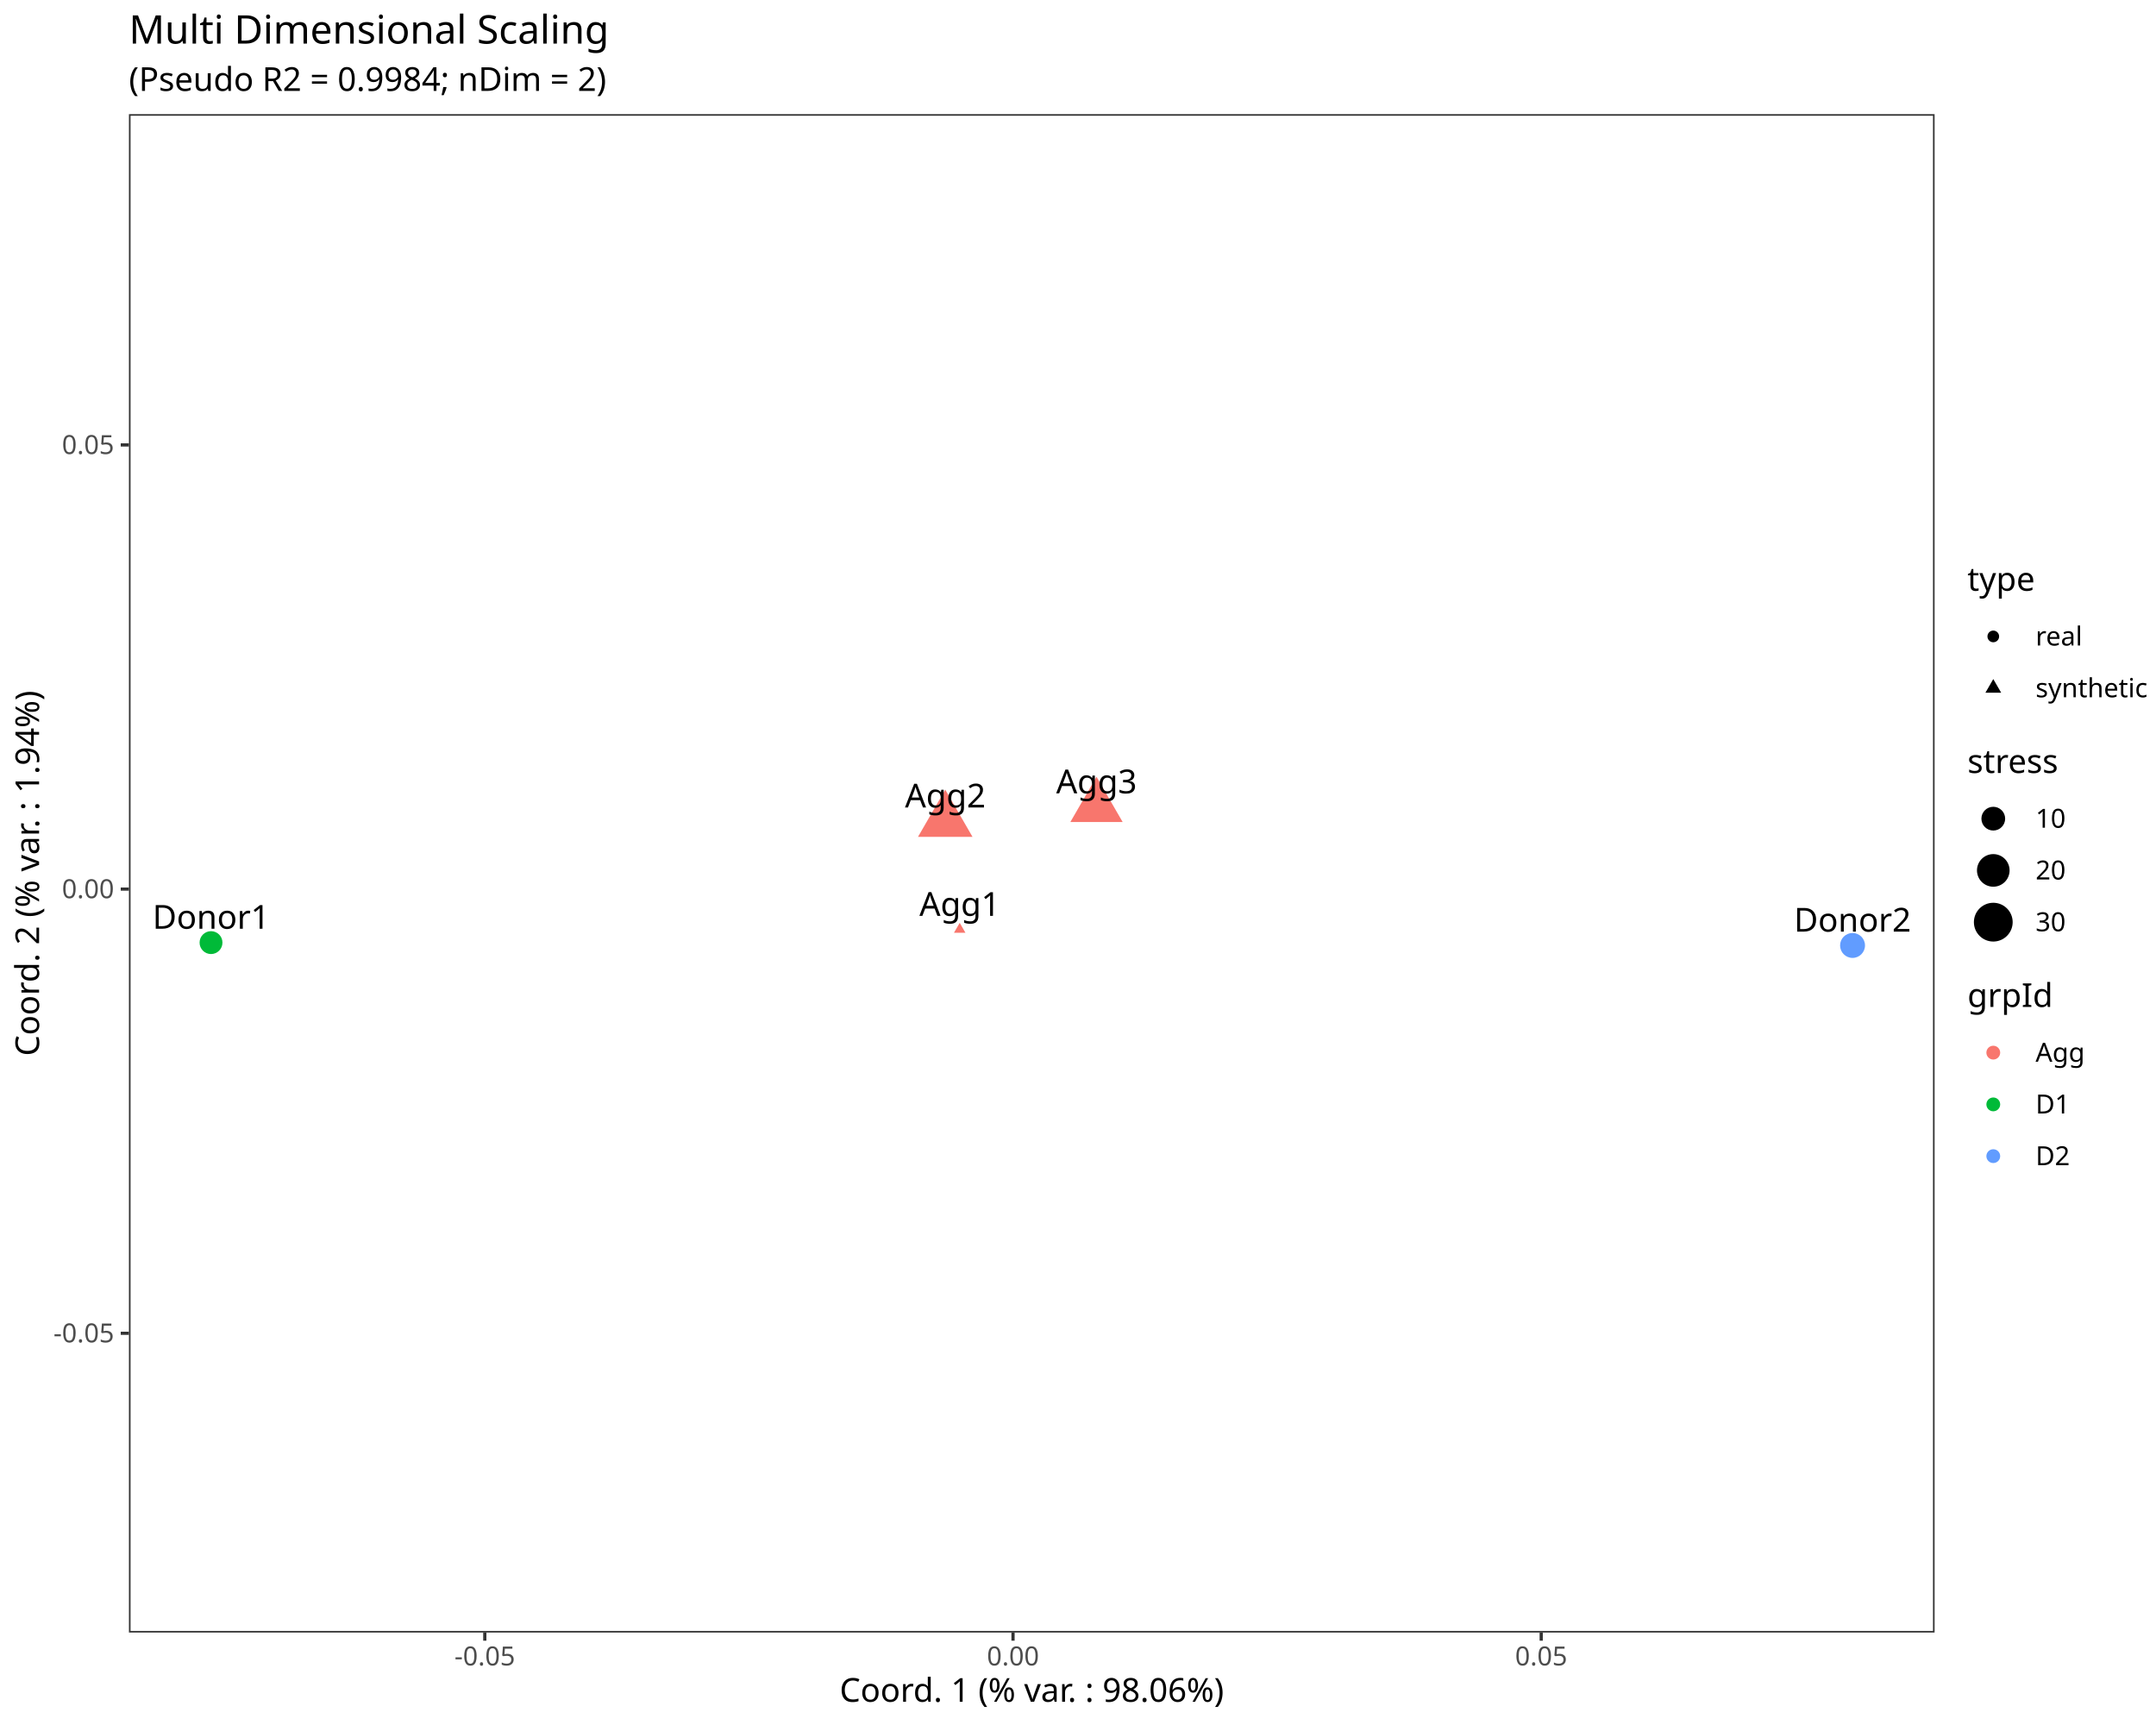
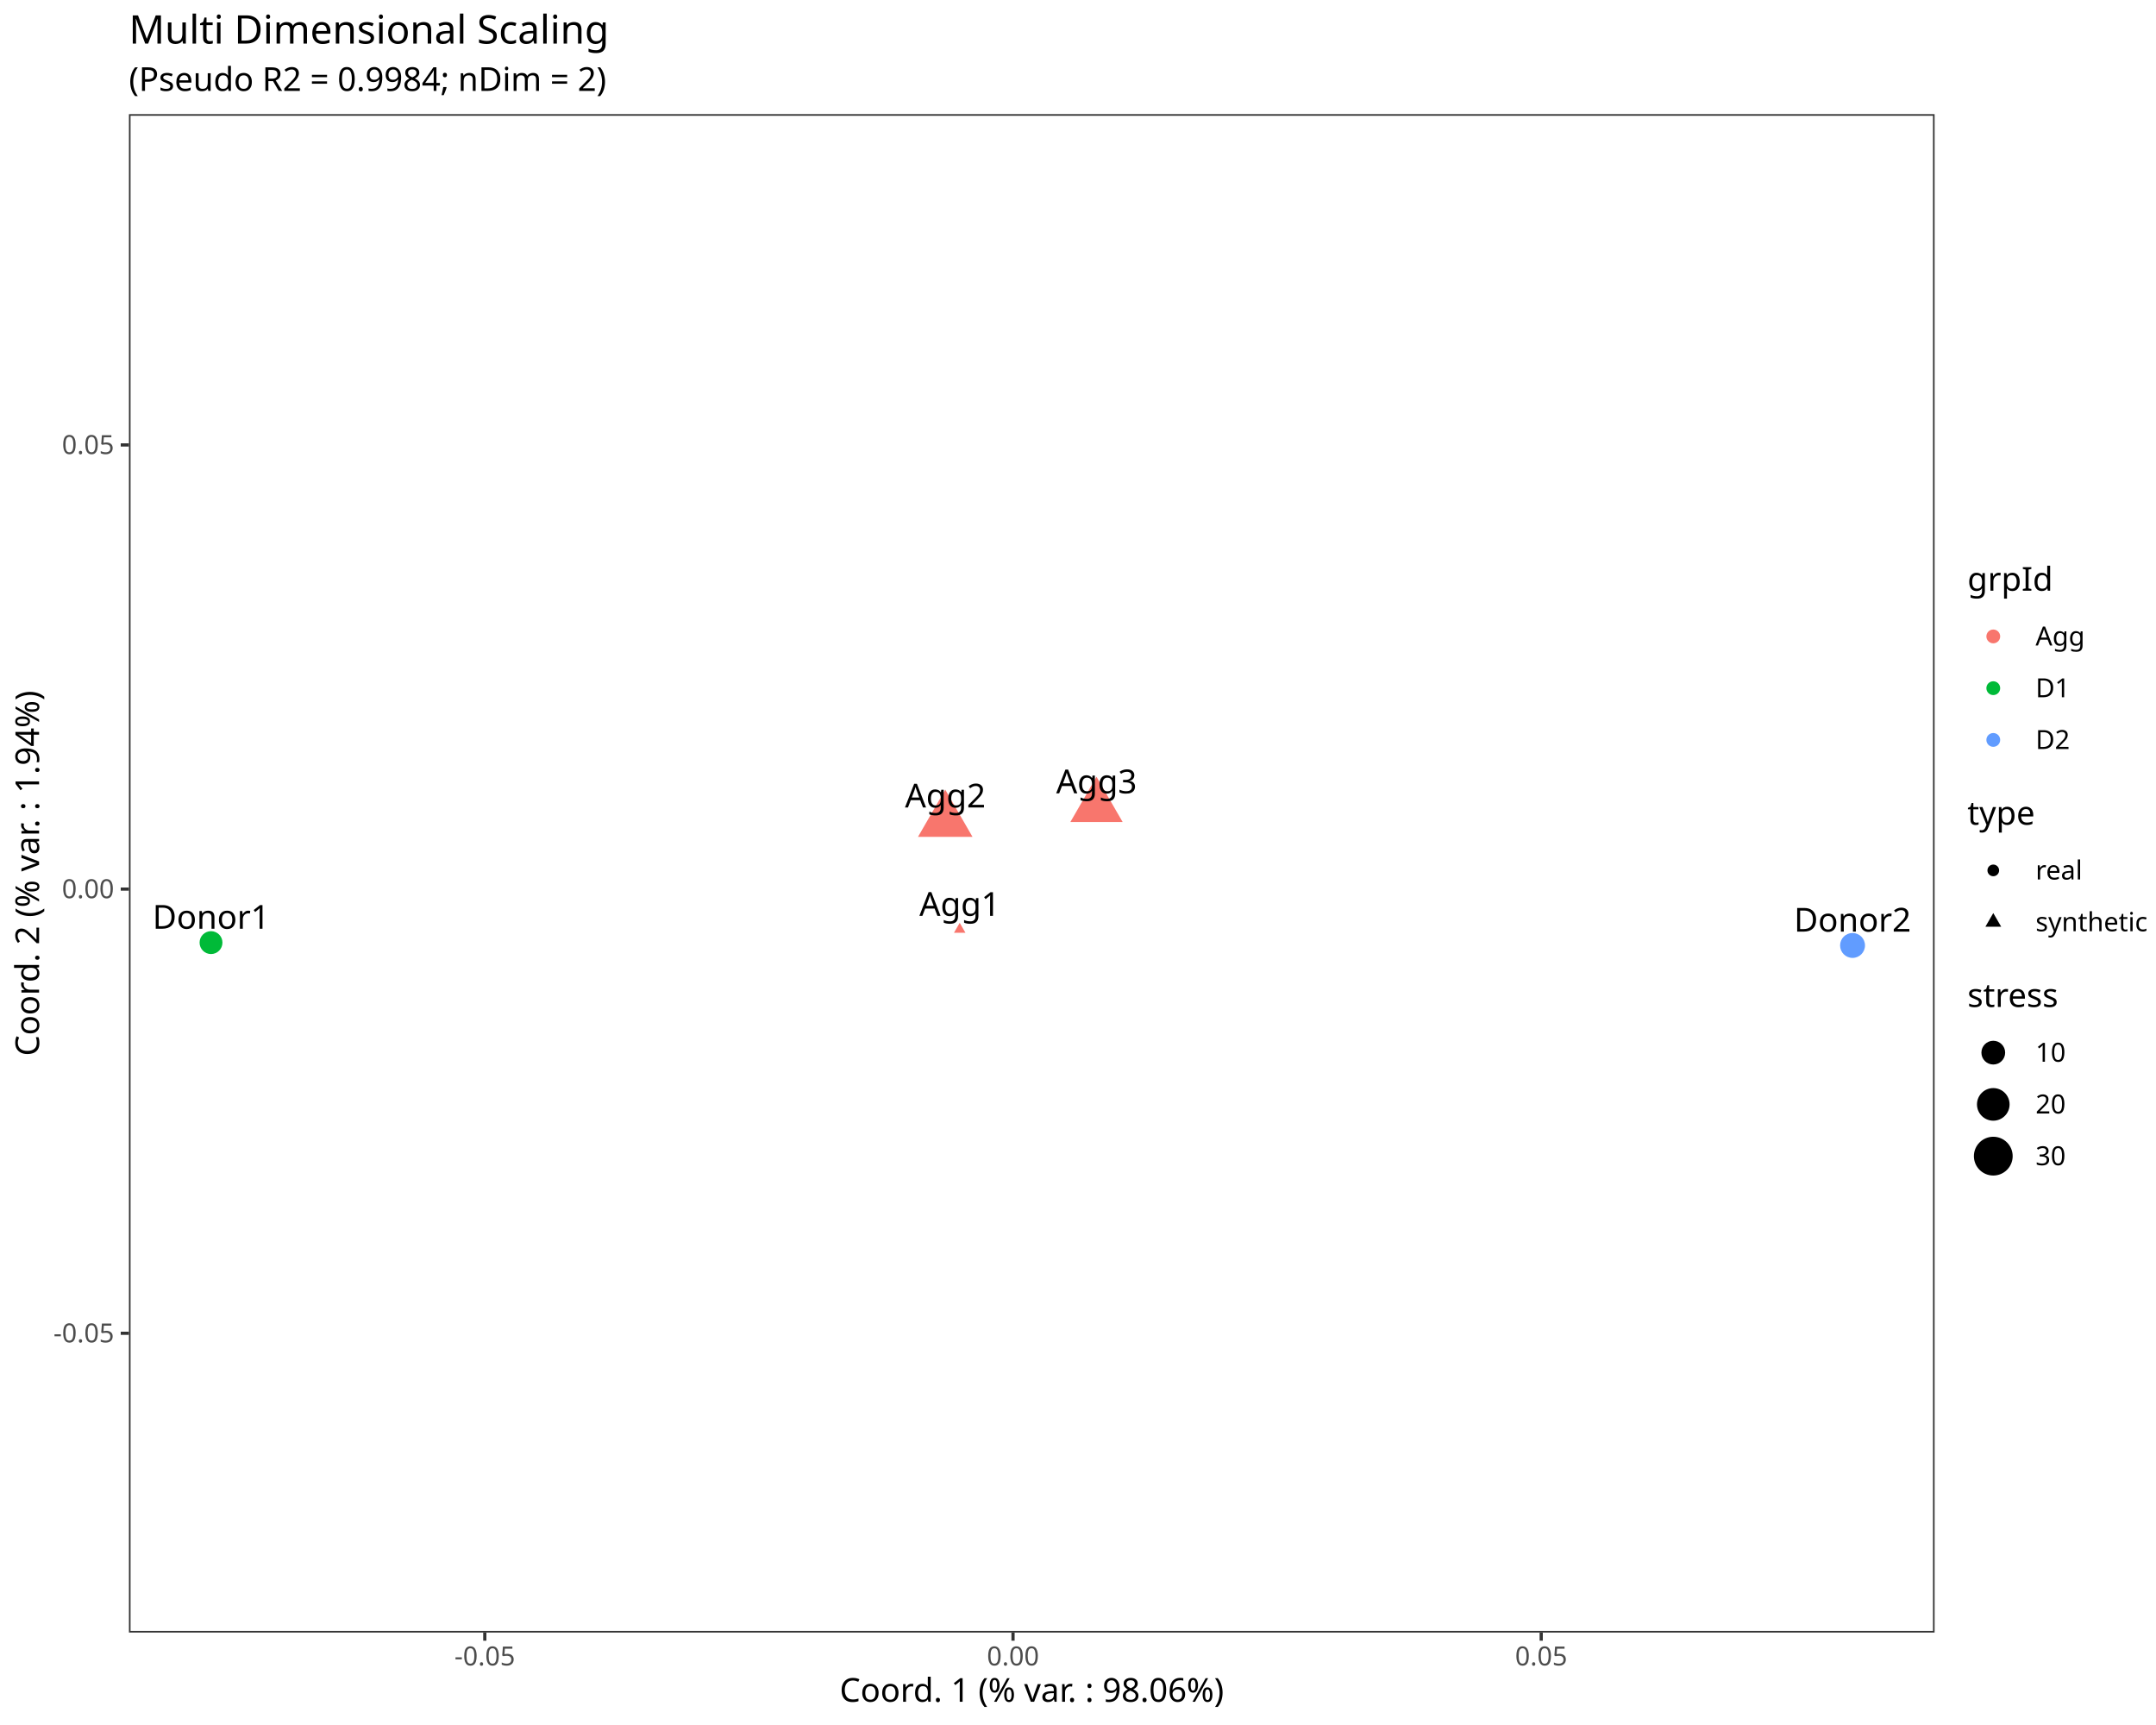
<svg xmlns="http://www.w3.org/2000/svg" class="svglite" data-engine-version="2.0" width="720.00pt" height="576.00pt" viewBox="0 0 720.00 576.00">
  <defs>
    <style type="text/css">
    .svglite line, .svglite polyline, .svglite polygon, .svglite path, .svglite rect, .svglite circle {
      fill: none;
      stroke: #000000;
      stroke-linecap: round;
      stroke-linejoin: round;
      stroke-miterlimit: 10.00;
    }
  </style>
  </defs>
  <rect width="100%" height="100%" style="stroke: none; fill: #FFFFFF;" />
  <defs>
    <clipPath id="cpMC4wMHw3MjAuMDB8MC4wMHw1NzYuMDA=">
      <rect x="0.00" y="0.00" width="720.00" height="576.00" />
    </clipPath>
  </defs>
  <g clip-path="url(#cpMC4wMHw3MjAuMDB8MC4wMHw1NzYuMDA=)">
    <rect x="0.00" y="0.00" width="720.00" height="576.00" style="stroke-width: 1.07; stroke: #FFFFFF; fill: #FFFFFF;" />
  </g>
  <defs>
    <clipPath id="cpNDMuMDZ8NjQ2LjA3fDM4LjEyfDU0NS4xMQ==">
      <rect x="43.06" y="38.12" width="603.00" height="507.00" />
    </clipPath>
  </defs>
  <g clip-path="url(#cpNDMuMDZ8NjQ2LjA3fDM4LjEyfDU0NS4xMQ==)">
    <rect x="43.06" y="38.12" width="603.00" height="507.00" style="stroke-width: 1.07; stroke: none; fill: #FFFFFF;" />
    <circle cx="70.47" cy="314.75" r="3.82" style="stroke-width: 0.71; stroke: none; fill: #00BA38;" />
    <circle cx="618.66" cy="315.70" r="4.16" style="stroke-width: 0.71; stroke: none; fill: #619CFF;" />
    <polygon points="320.50,308.15 322.41,311.46 318.58,311.46 " style="stroke-width: 0.71; stroke: none; fill: #F8766D;" />
    <polygon points="315.67,263.67 324.77,279.43 306.57,279.43 " style="stroke-width: 0.71; stroke: none; fill: #F8766D;" />
    <polygon points="366.18,259.37 374.91,274.48 357.45,274.48 " style="stroke-width: 0.71; stroke: none; fill: #F8766D;" />
    <text x="70.49" y="310.12" text-anchor="middle" style="font-size: 11.04px; font-family: sans;" textLength="36.21px" lengthAdjust="spacingAndGlyphs">Donor1</text>
    <text x="618.65" y="311.08" text-anchor="middle" style="font-size: 11.04px; font-family: sans;" textLength="36.21px" lengthAdjust="spacingAndGlyphs">Donor2</text>
    <text x="320.51" y="305.81" text-anchor="middle" style="font-size: 11.04px; font-family: sans;" textLength="25.79px" lengthAdjust="spacingAndGlyphs">Agg1</text>
    <text x="315.69" y="269.63" text-anchor="middle" style="font-size: 11.04px; font-family: sans;" textLength="25.79px" lengthAdjust="spacingAndGlyphs">Agg2</text>
    <text x="366.19" y="264.90" text-anchor="middle" style="font-size: 11.04px; font-family: sans;" textLength="25.79px" lengthAdjust="spacingAndGlyphs">Agg3</text>
    <rect x="43.06" y="38.12" width="603.00" height="507.00" style="stroke-width: 1.07; stroke: #333333;" />
  </g>
  <g clip-path="url(#cpMC4wMHw3MjAuMDB8MC4wMHw1NzYuMDA=)">
    <text x="38.13" y="448.23" text-anchor="end" style="font-size: 8.80px; fill: #4D4D4D; font-family: sans;" textLength="20.06px" lengthAdjust="spacingAndGlyphs">-0.05</text>
    <text x="38.13" y="299.91" text-anchor="end" style="font-size: 8.80px; fill: #4D4D4D; font-family: sans;" textLength="17.13px" lengthAdjust="spacingAndGlyphs">0.00</text>
    <text x="38.13" y="151.60" text-anchor="end" style="font-size: 8.80px; fill: #4D4D4D; font-family: sans;" textLength="17.13px" lengthAdjust="spacingAndGlyphs">0.05</text>
    <polyline points="40.32,445.20 43.06,445.20 " style="stroke-width: 1.07; stroke: #333333; stroke-linecap: butt;" />
    <polyline points="40.32,296.88 43.06,296.88 " style="stroke-width: 1.07; stroke: #333333; stroke-linecap: butt;" />
    <polyline points="40.32,148.57 43.06,148.57 " style="stroke-width: 1.07; stroke: #333333; stroke-linecap: butt;" />
    <polyline points="161.90,547.85 161.90,545.11 " style="stroke-width: 1.07; stroke: #333333; stroke-linecap: butt;" />
    <polyline points="338.30,547.85 338.30,545.11 " style="stroke-width: 1.07; stroke: #333333; stroke-linecap: butt;" />
    <polyline points="514.69,547.85 514.69,545.11 " style="stroke-width: 1.07; stroke: #333333; stroke-linecap: butt;" />
    <text x="161.90" y="556.10" text-anchor="middle" style="font-size: 8.80px; fill: #4D4D4D; font-family: sans;" textLength="20.06px" lengthAdjust="spacingAndGlyphs">-0.05</text>
    <text x="338.30" y="556.10" text-anchor="middle" style="font-size: 8.80px; fill: #4D4D4D; font-family: sans;" textLength="17.13px" lengthAdjust="spacingAndGlyphs">0.00</text>
    <text x="514.69" y="556.10" text-anchor="middle" style="font-size: 8.80px; fill: #4D4D4D; font-family: sans;" textLength="17.13px" lengthAdjust="spacingAndGlyphs">0.05</text>
    <text x="344.56" y="568.24" text-anchor="middle" style="font-size: 11.00px; font-family: sans;" textLength="130.23px" lengthAdjust="spacingAndGlyphs">Coord. 1 (% var. : 98.06%)</text>
    <text transform="translate(13.05,291.61) rotate(-90)" text-anchor="middle" style="font-size: 11.00px; font-family: sans;" textLength="124.11px" lengthAdjust="spacingAndGlyphs">Coord. 2 (% var. : 1.94%)</text>
-     <rect x="657.02" y="188.54" width="57.50" height="49.89" style="stroke-width: 1.07; stroke: none; fill: #FFFFFF;" />
-     <text x="657.02" y="197.25" style="font-size: 11.00px; font-family: sans;" textLength="20.80px" lengthAdjust="spacingAndGlyphs">type</text>
+     <rect x="657.02" y="188.54" width="38.42" height="67.17" style="stroke-width: 1.07; stroke: none; fill: #FFFFFF;" />
+     <text x="657.02" y="197.25" style="font-size: 11.00px; font-family: sans;" textLength="25.07px" lengthAdjust="spacingAndGlyphs">grpId</text>
    <rect x="657.02" y="203.87" width="17.28" height="17.28" style="stroke-width: 1.07; stroke: none; fill: #FFFFFF;" />
-     <circle cx="665.66" cy="212.51" r="1.95" style="stroke-width: 0.71; stroke: none; fill: #000000;" />
+     <circle cx="665.66" cy="212.51" r="1.95" style="stroke-width: 0.71; stroke: #F8766D; fill: #F8766D;" />
    <rect x="657.02" y="221.15" width="17.28" height="17.28" style="stroke-width: 1.07; stroke: none; fill: #FFFFFF;" />
-     <polygon points="665.66,226.75 668.30,231.31 663.03,231.31 " style="stroke-width: 0.71; stroke: none; fill: #000000;" />
-     <text x="679.78" y="215.54" style="font-size: 8.80px; font-family: sans;" textLength="14.67px" lengthAdjust="spacingAndGlyphs">real</text>
-     <text x="679.78" y="232.82" style="font-size: 8.80px; font-family: sans;" textLength="34.74px" lengthAdjust="spacingAndGlyphs">synthetic</text>
-     <rect x="657.02" y="249.39" width="32.55" height="67.17" style="stroke-width: 1.07; stroke: none; fill: #FFFFFF;" />
-     <text x="657.02" y="258.10" style="font-size: 11.00px; font-family: sans;" textLength="29.35px" lengthAdjust="spacingAndGlyphs">stress</text>
-     <rect x="657.02" y="264.72" width="17.28" height="17.28" style="stroke-width: 1.07; stroke: none; fill: #FFFFFF;" />
-     <circle cx="665.66" cy="273.36" r="3.61" style="stroke-width: 0.71; fill: #000000;" />
+     <circle cx="665.66" cy="229.79" r="1.95" style="stroke-width: 0.71; stroke: #00BA38; fill: #00BA38;" />
+     <rect x="657.02" y="238.43" width="17.28" height="17.28" style="stroke-width: 1.07; stroke: none; fill: #FFFFFF;" />
+     <circle cx="665.66" cy="247.07" r="1.95" style="stroke-width: 0.71; stroke: #619CFF; fill: #619CFF;" />
+     <text x="679.78" y="215.54" style="font-size: 8.80px; font-family: sans;" textLength="15.66px" lengthAdjust="spacingAndGlyphs">Agg</text>
+     <text x="679.78" y="232.82" style="font-size: 8.80px; font-family: sans;" textLength="11.25px" lengthAdjust="spacingAndGlyphs">D1</text>
+     <text x="679.78" y="250.10" style="font-size: 8.80px; font-family: sans;" textLength="11.25px" lengthAdjust="spacingAndGlyphs">D2</text>
+     <rect x="657.02" y="266.67" width="57.50" height="49.89" style="stroke-width: 1.07; stroke: none; fill: #FFFFFF;" />
+     <text x="657.02" y="275.38" style="font-size: 11.00px; font-family: sans;" textLength="20.80px" lengthAdjust="spacingAndGlyphs">type</text>
    <rect x="657.02" y="282.00" width="17.28" height="17.28" style="stroke-width: 1.07; stroke: none; fill: #FFFFFF;" />
-     <circle cx="665.66" cy="290.64" r="5.09" style="stroke-width: 0.71; fill: #000000;" />
+     <circle cx="665.66" cy="290.64" r="1.95" style="stroke-width: 0.71; stroke: none; fill: #000000;" />
    <rect x="657.02" y="299.28" width="17.28" height="17.28" style="stroke-width: 1.07; stroke: none; fill: #FFFFFF;" />
-     <circle cx="665.66" cy="307.92" r="6.12" style="stroke-width: 0.71; fill: #000000;" />
-     <text x="679.78" y="276.39" style="font-size: 8.80px; font-family: sans;" textLength="9.79px" lengthAdjust="spacingAndGlyphs">10</text>
-     <text x="679.78" y="293.67" style="font-size: 8.80px; font-family: sans;" textLength="9.79px" lengthAdjust="spacingAndGlyphs">20</text>
-     <text x="679.78" y="310.95" style="font-size: 8.80px; font-family: sans;" textLength="9.79px" lengthAdjust="spacingAndGlyphs">30</text>
-     <rect x="657.02" y="327.52" width="38.42" height="67.17" style="stroke-width: 1.07; stroke: none; fill: #FFFFFF;" />
-     <text x="657.02" y="336.23" style="font-size: 11.00px; font-family: sans;" textLength="25.07px" lengthAdjust="spacingAndGlyphs">grpId</text>
+     <polygon points="665.66,304.88 668.30,309.44 663.03,309.44 " style="stroke-width: 0.71; stroke: none; fill: #000000;" />
+     <text x="679.78" y="293.67" style="font-size: 8.80px; font-family: sans;" textLength="14.67px" lengthAdjust="spacingAndGlyphs">real</text>
+     <text x="679.78" y="310.95" style="font-size: 8.80px; font-family: sans;" textLength="34.74px" lengthAdjust="spacingAndGlyphs">synthetic</text>
+     <rect x="657.02" y="327.52" width="32.55" height="67.17" style="stroke-width: 1.07; stroke: none; fill: #FFFFFF;" />
+     <text x="657.02" y="336.23" style="font-size: 11.00px; font-family: sans;" textLength="29.35px" lengthAdjust="spacingAndGlyphs">stress</text>
    <rect x="657.02" y="342.85" width="17.28" height="17.28" style="stroke-width: 1.07; stroke: none; fill: #FFFFFF;" />
-     <circle cx="665.66" cy="351.49" r="1.95" style="stroke-width: 0.71; stroke: #F8766D; fill: #F8766D;" />
+     <circle cx="665.66" cy="351.49" r="3.61" style="stroke-width: 0.71; fill: #000000;" />
    <rect x="657.02" y="360.13" width="17.28" height="17.28" style="stroke-width: 1.07; stroke: none; fill: #FFFFFF;" />
-     <circle cx="665.66" cy="368.77" r="1.95" style="stroke-width: 0.71; stroke: #00BA38; fill: #00BA38;" />
+     <circle cx="665.66" cy="368.77" r="5.09" style="stroke-width: 0.71; fill: #000000;" />
    <rect x="657.02" y="377.41" width="17.28" height="17.28" style="stroke-width: 1.07; stroke: none; fill: #FFFFFF;" />
-     <circle cx="665.66" cy="386.05" r="1.95" style="stroke-width: 0.71; stroke: #619CFF; fill: #619CFF;" />
-     <text x="679.78" y="354.52" style="font-size: 8.80px; font-family: sans;" textLength="15.66px" lengthAdjust="spacingAndGlyphs">Agg</text>
-     <text x="679.78" y="371.80" style="font-size: 8.80px; font-family: sans;" textLength="11.25px" lengthAdjust="spacingAndGlyphs">D1</text>
-     <text x="679.78" y="389.08" style="font-size: 8.80px; font-family: sans;" textLength="11.25px" lengthAdjust="spacingAndGlyphs">D2</text>
+     <circle cx="665.66" cy="386.05" r="6.12" style="stroke-width: 0.71; fill: #000000;" />
+     <text x="679.78" y="354.52" style="font-size: 8.80px; font-family: sans;" textLength="9.79px" lengthAdjust="spacingAndGlyphs">10</text>
+     <text x="679.78" y="371.80" style="font-size: 8.80px; font-family: sans;" textLength="9.79px" lengthAdjust="spacingAndGlyphs">20</text>
+     <text x="679.78" y="389.08" style="font-size: 8.80px; font-family: sans;" textLength="9.79px" lengthAdjust="spacingAndGlyphs">30</text>
    <text x="43.06" y="30.35" style="font-size: 11.00px; font-family: sans;" textLength="158.39px" lengthAdjust="spacingAndGlyphs">(Pseudo R2 = 0.9984; nDim = 2)</text>
    <text x="43.06" y="14.56" style="font-size: 13.20px; font-family: sans;" textLength="151.15px" lengthAdjust="spacingAndGlyphs">Multi Dimensional Scaling</text>
  </g>
</svg>
